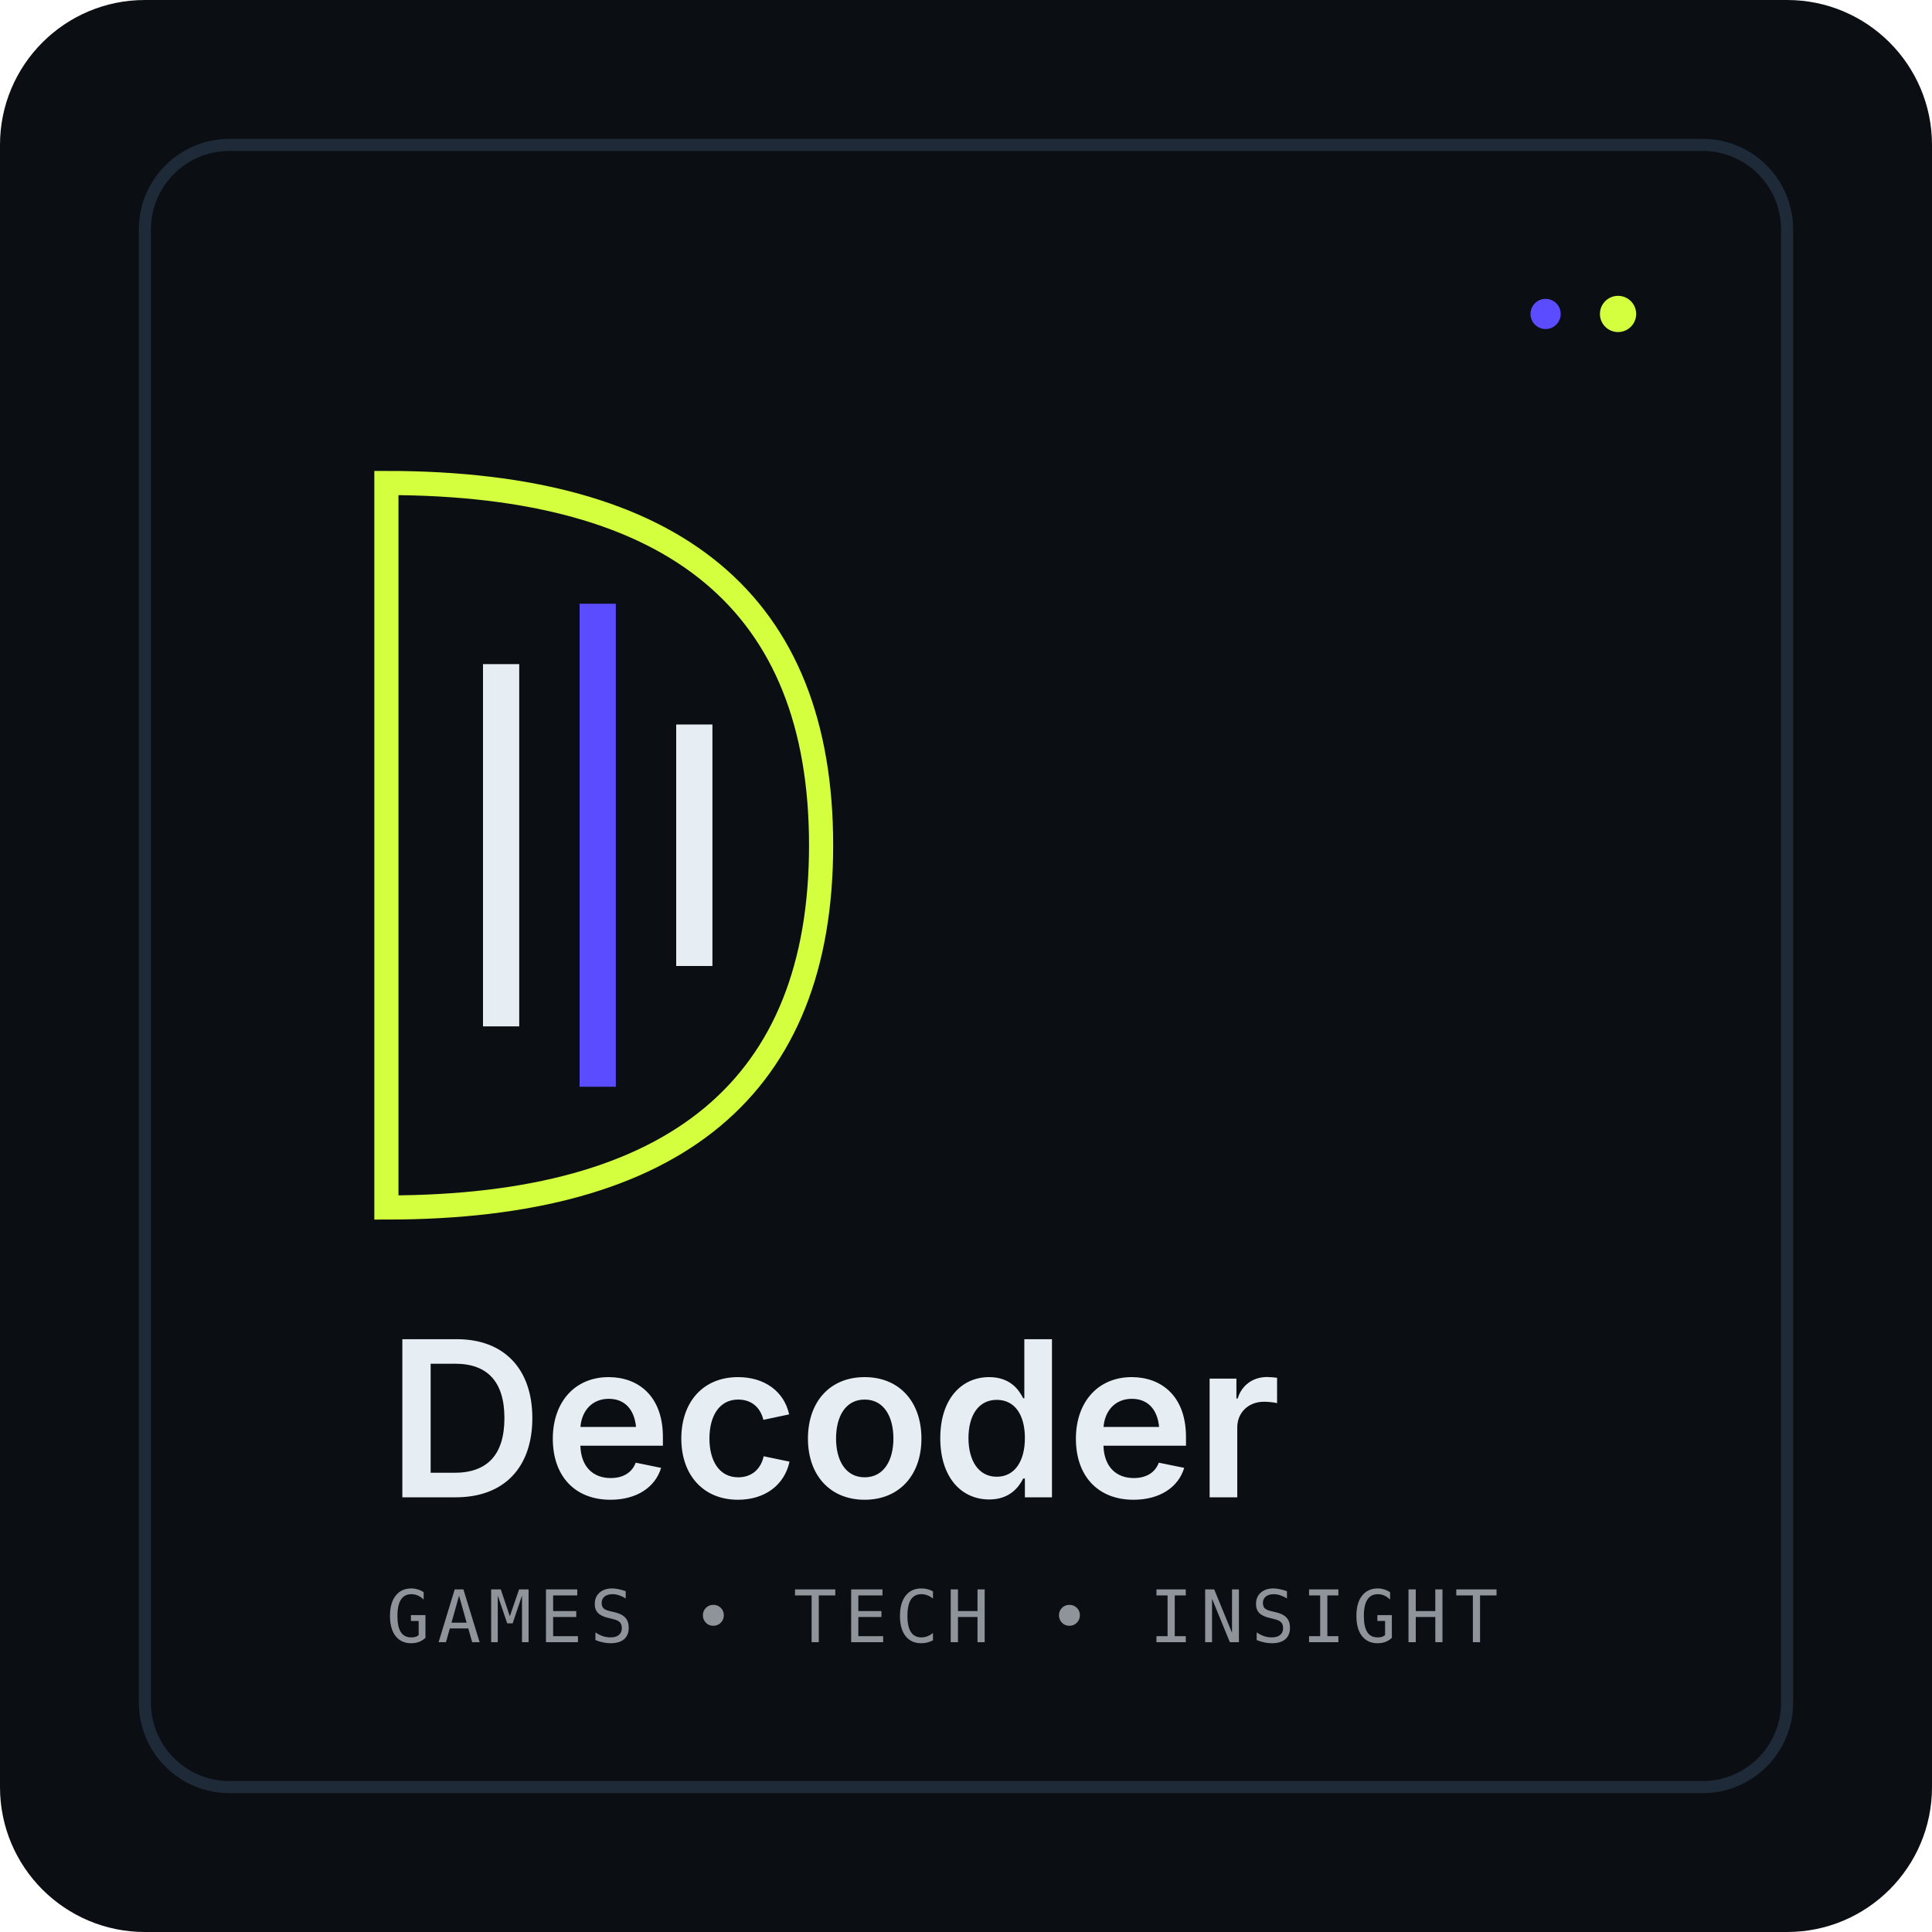
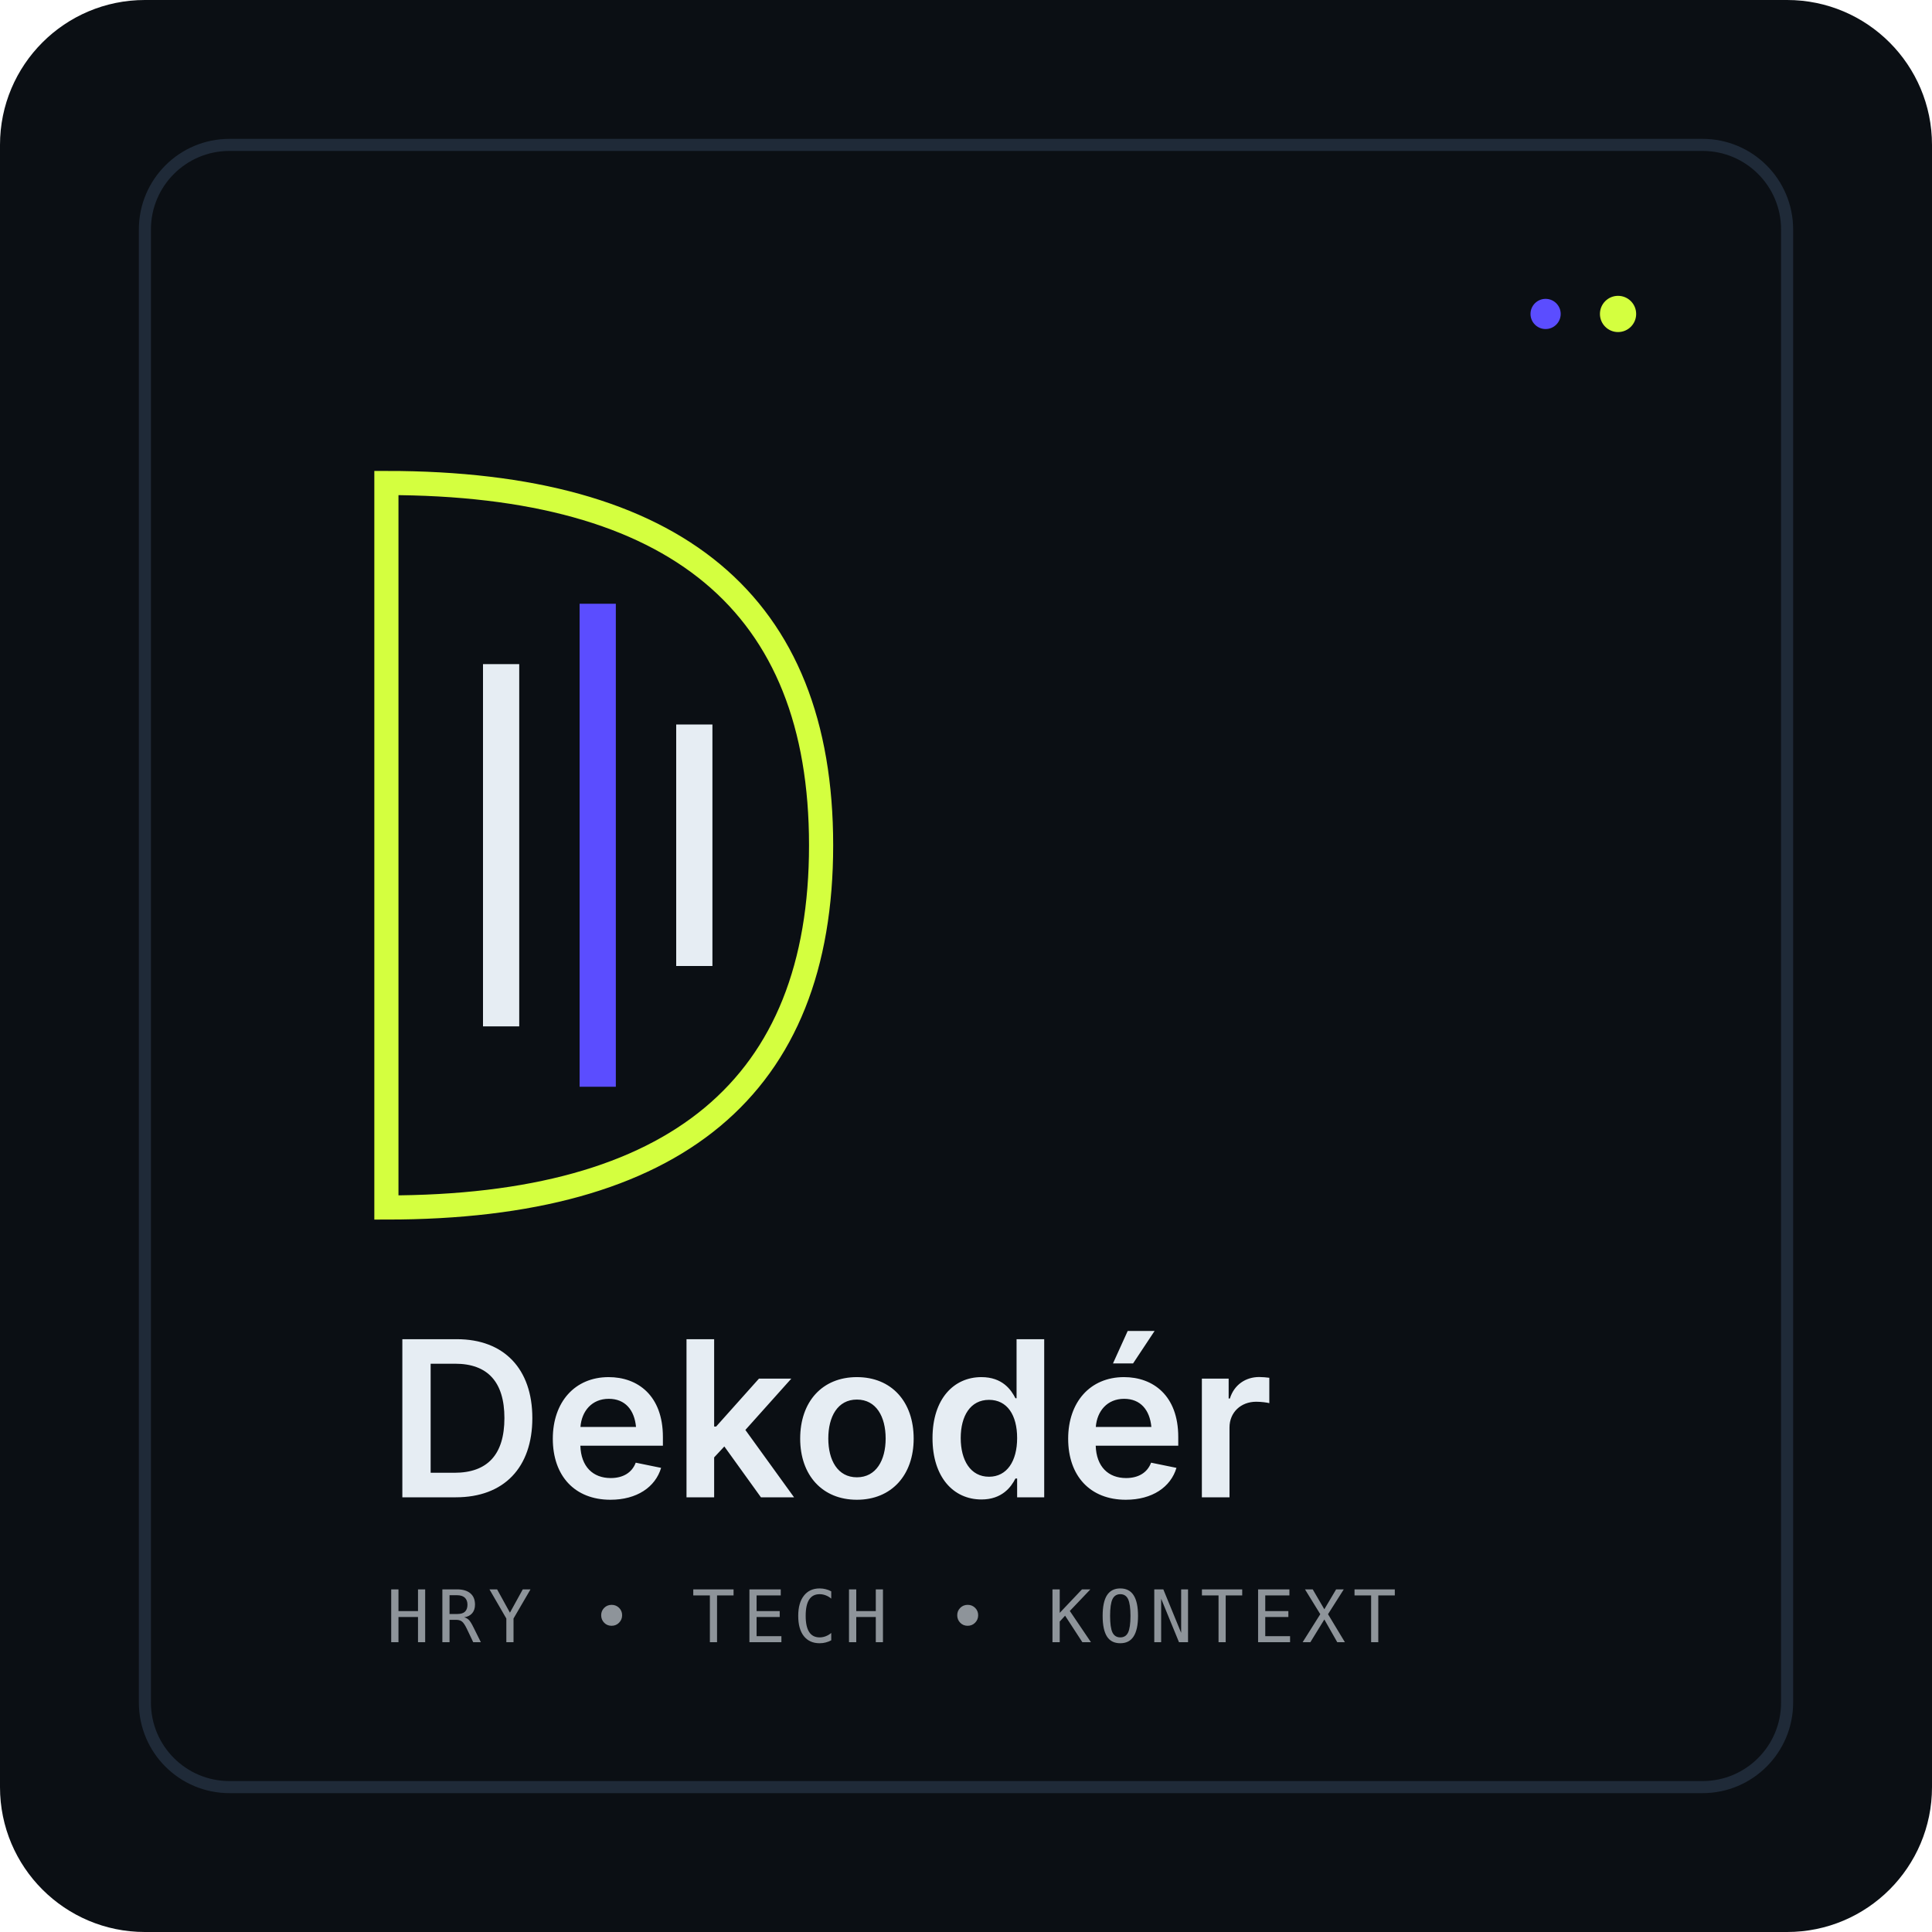
<svg xmlns="http://www.w3.org/2000/svg" width="320" height="320" viewBox="0 0 320 320" fill="none">
  <rect width="320" height="320" rx="24" fill="#0B0F14" />
  <rect x="24" y="24" width="272" height="272" rx="14" stroke="#1F2A38" stroke-width="2" />
  <circle cx="256" cy="52" r="2.5" fill="#5B4DFF" />
  <circle cx="268" cy="52" r="3" fill="#D4FF3F" />
  <path d="M64 80 Q136 80 136 140 Q136 200 64 200 L64 80 Z" stroke="#D4FF3F" stroke-width="4" fill="none" />
  <rect x="80" y="110" width="6" height="60" fill="#E6EDF3" />
  <rect x="96" y="100" width="6" height="80" fill="#5B4DFF" />
  <rect x="112" y="120" width="6" height="40" fill="#E6EDF3" />
  <text x="64" y="248" fill="#E6EDF3" font-family="Inter, system-ui, sans-serif" font-size="36" font-weight="600">
-     Decoder
+     Dekodér
  </text>
  <text x="64" y="272" fill="#E6EDF3" opacity="0.6" font-family="JetBrains Mono, monospace" font-size="12" letter-spacing="1.2">
-     GAMES • TECH • INSIGHT
+     HRY • TECH • KONTEXT
  </text>
</svg>
